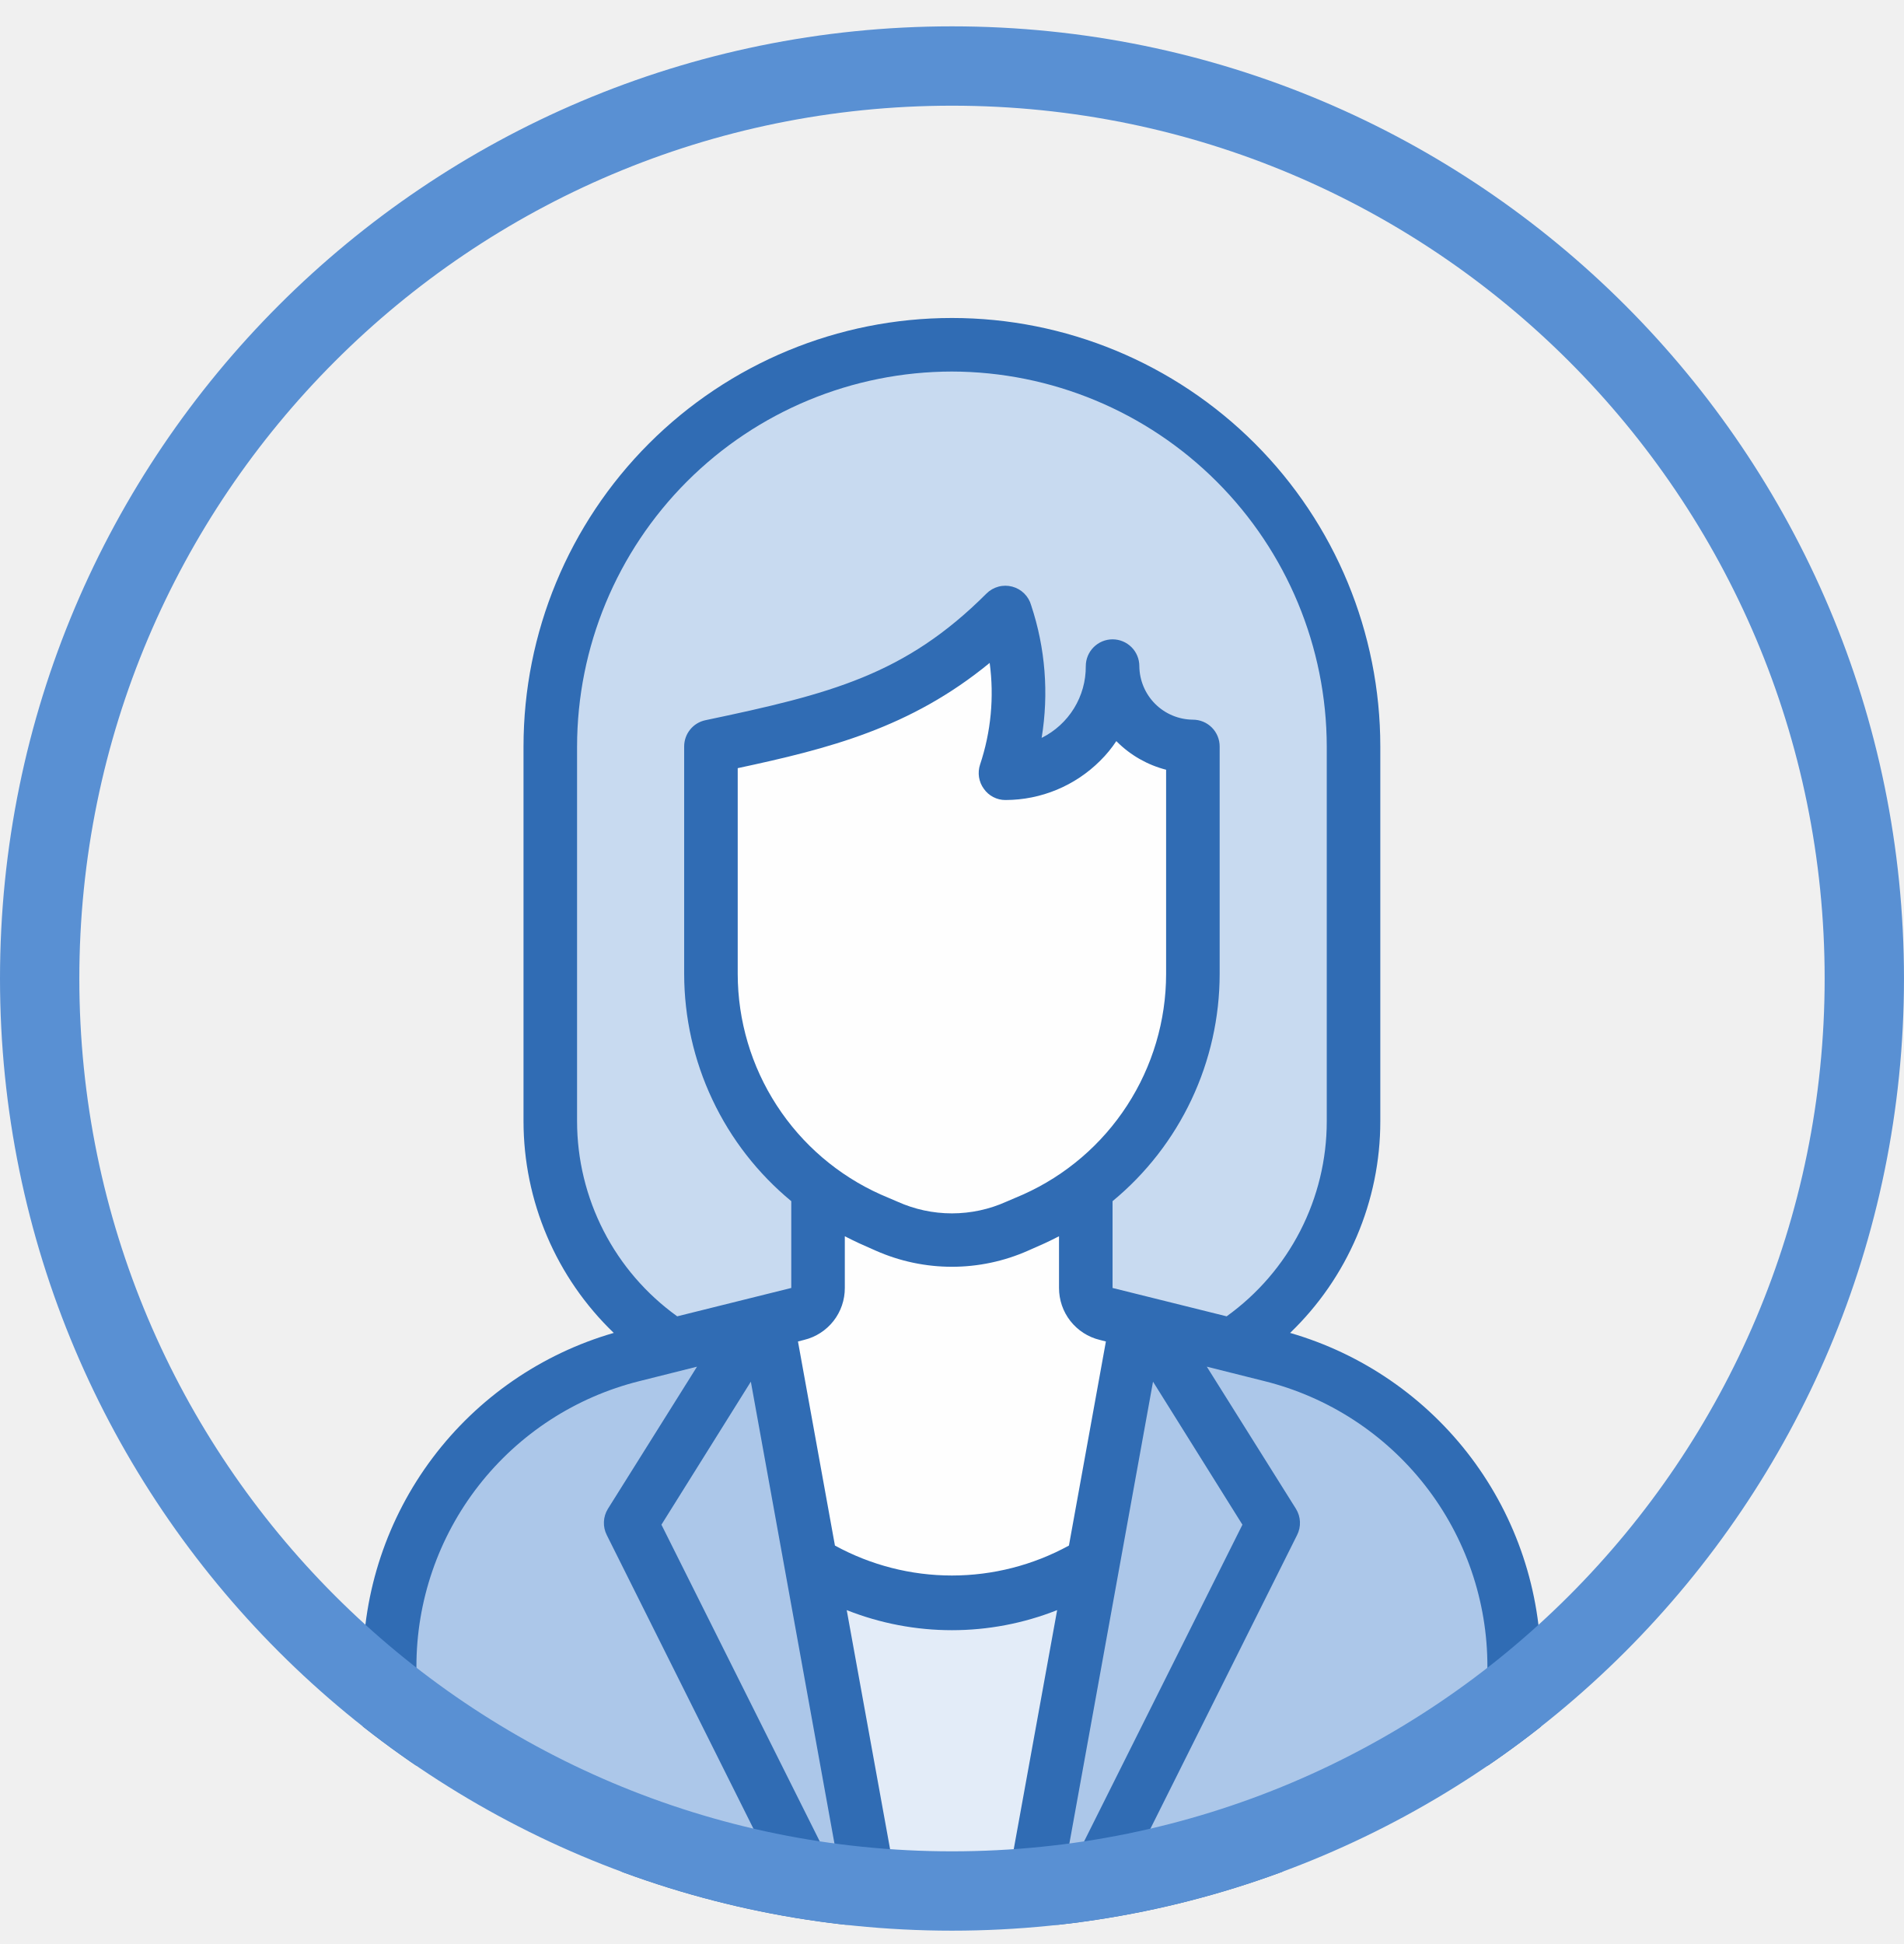
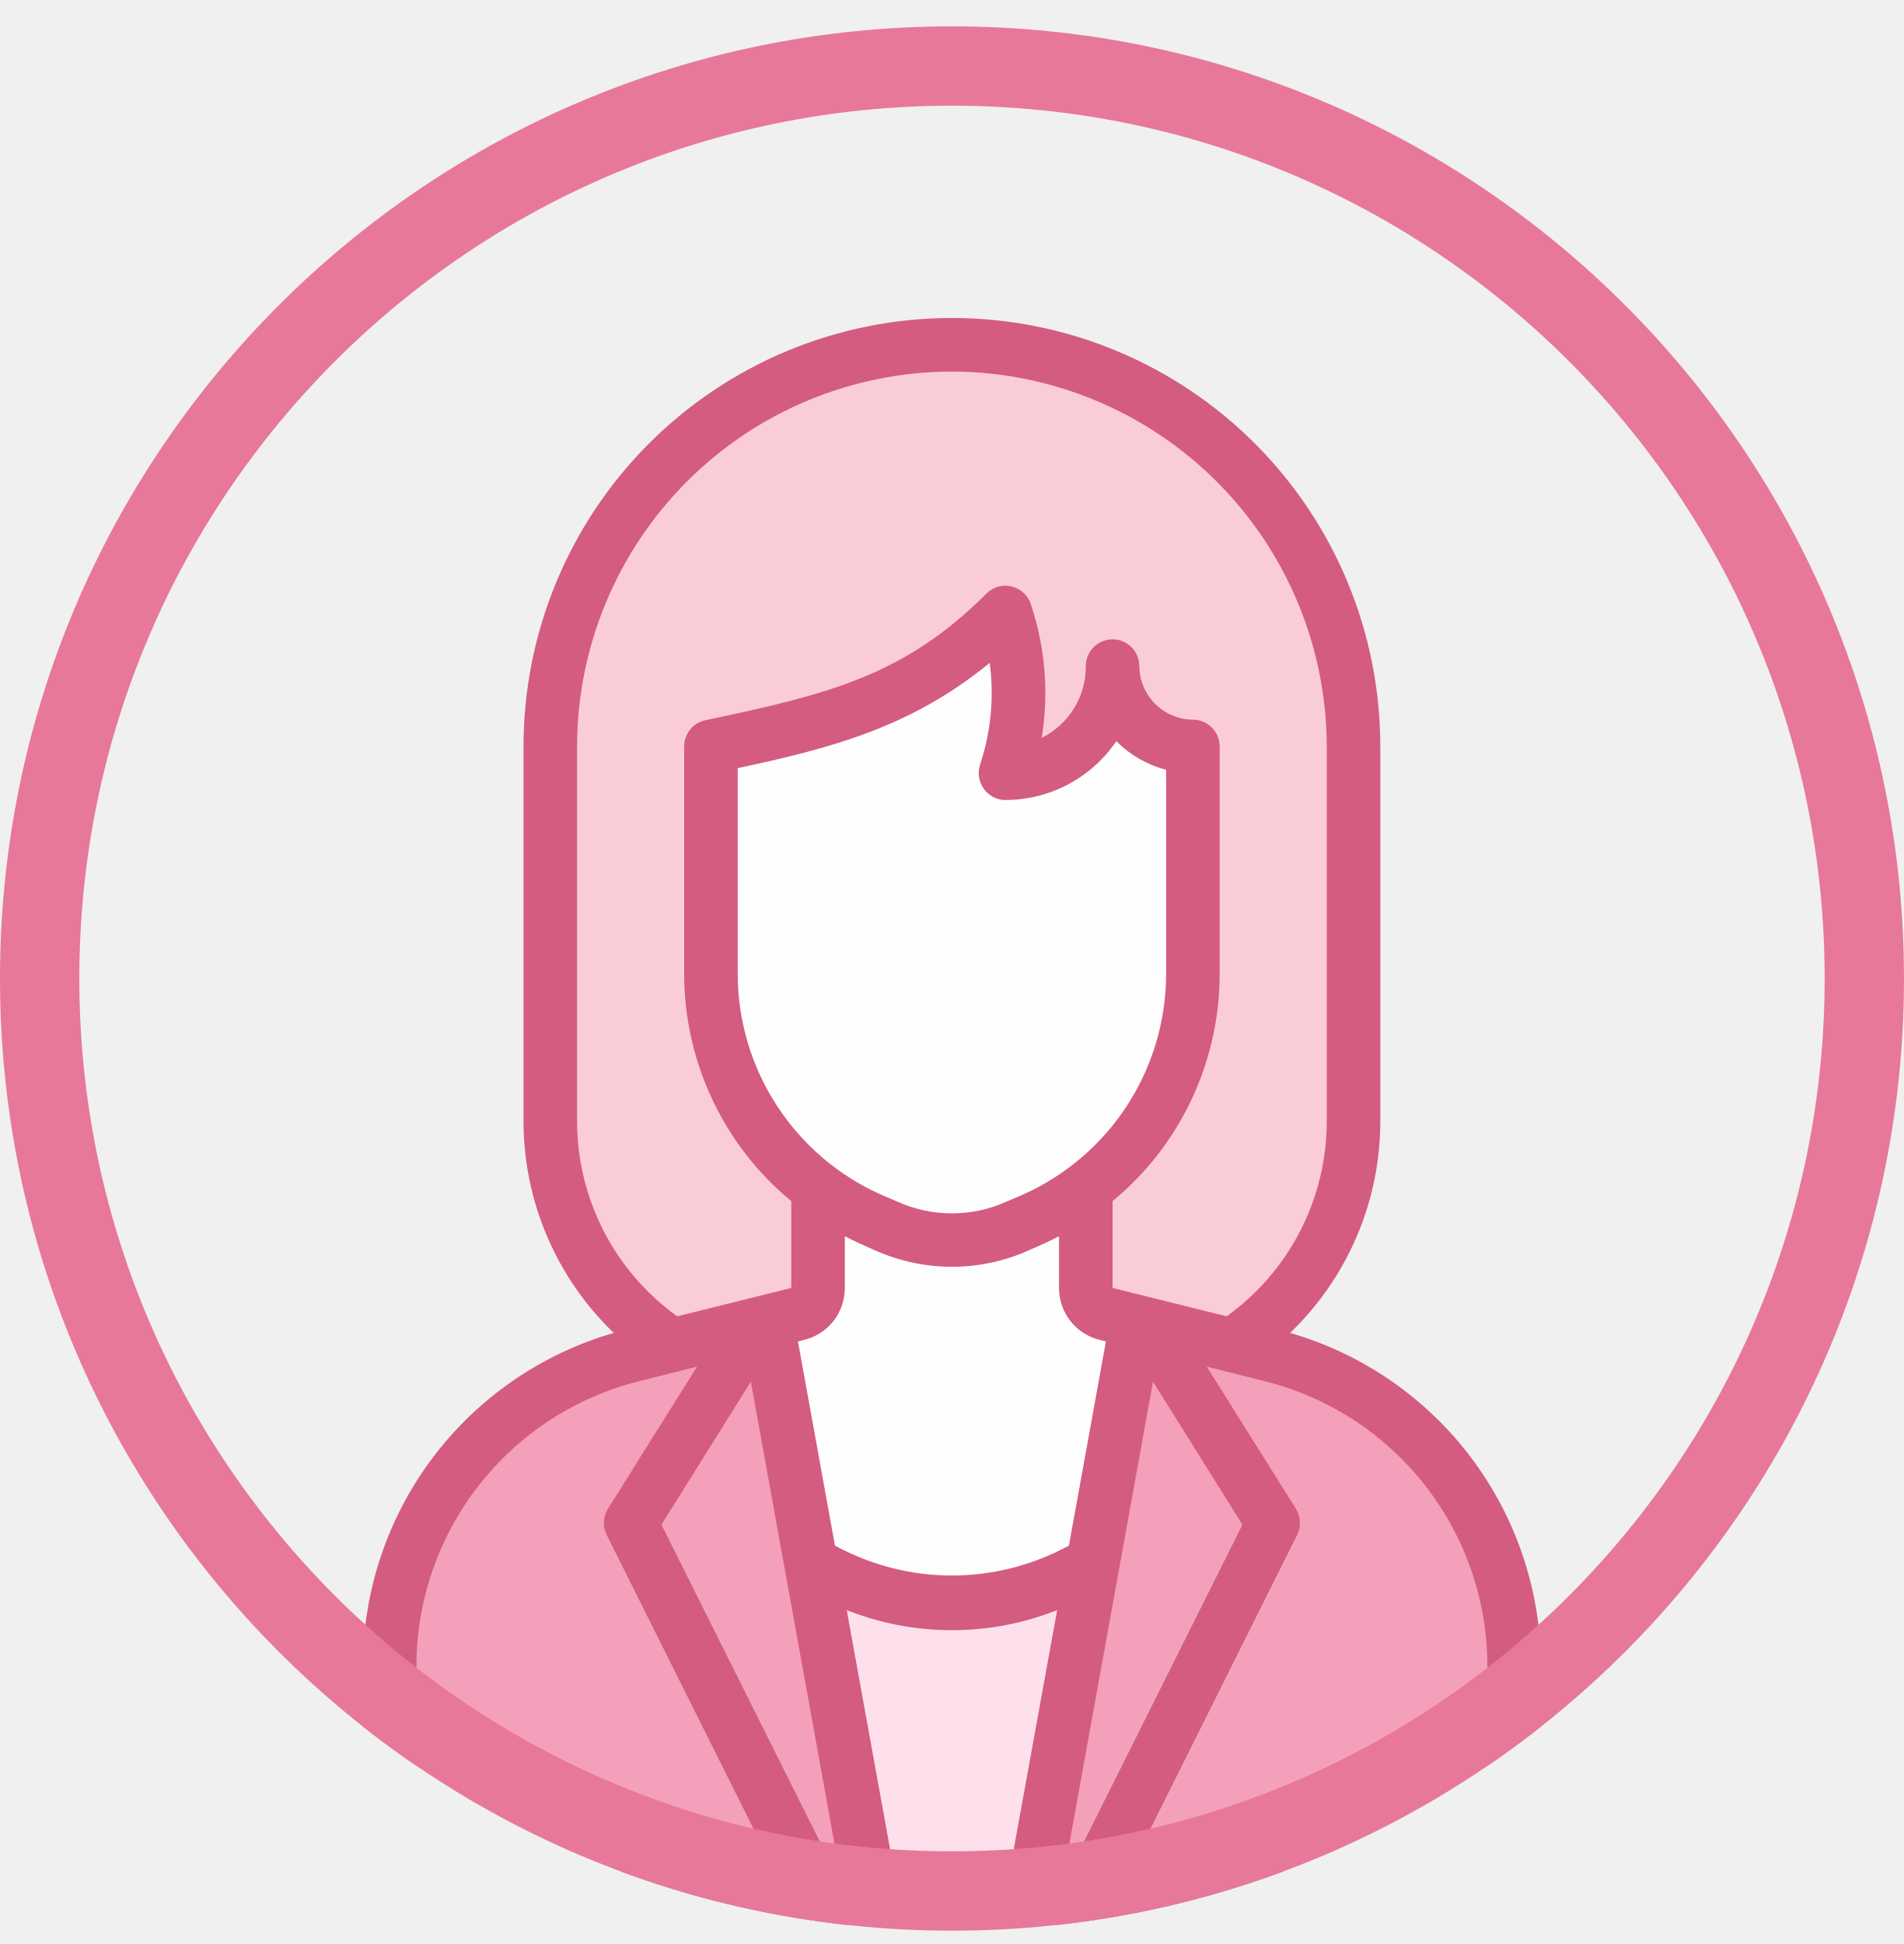
<svg xmlns="http://www.w3.org/2000/svg" width="48" height="49" viewBox="0 0 48 49" fill="none">
  <g clip-path="url(#clip0_4049_164235)">
    <path d="M14.399 34.865C10.079 35.825 9.399 40.465 9.599 42.665C12.199 44.065 18.839 46.985 24.599 47.465C30.359 47.945 35.799 44.865 37.799 43.265V39.665C37.799 37.265 34.799 36.065 33.599 34.865C32.639 33.905 29.199 33.265 27.599 33.065C27.199 32.265 26.639 30.425 27.599 29.465C28.559 28.505 29.599 26.665 29.999 25.865V19.265C29.399 18.465 28.199 16.985 28.199 17.465C28.199 17.945 26.599 19.265 25.799 19.865C25.599 19.665 25.319 19.025 25.799 18.065C26.279 17.105 25.599 16.065 25.199 15.665C25.199 15.265 24.959 14.825 23.999 16.265C23.039 17.705 19.599 18.865 17.999 19.265V23.465C17.999 27.305 19.599 29.465 20.399 30.065V32.465C20.199 32.865 18.719 33.905 14.399 34.865Z" fill="#FEFEFE" />
-     <path d="M13.799 28.265C13.799 30.665 15.399 32.865 16.199 33.665C19.079 33.185 20.199 32.665 20.399 32.465V30.065C19.799 29.465 18.479 27.785 17.999 25.865C17.519 23.945 17.799 20.665 17.999 19.265C18.999 18.865 21.359 17.945 22.799 17.465C24.599 16.865 24.599 15.065 25.199 16.265C25.799 17.465 25.199 19.865 25.799 19.865C26.279 19.865 27.599 18.265 28.199 17.465L29.399 18.665C29.599 18.665 29.999 19.625 29.999 23.465C29.999 27.305 28.399 29.065 27.599 29.465V33.065L31.799 33.665C32.399 32.865 33.719 30.905 34.199 29.465C34.679 28.025 34.399 21.265 34.199 18.065C33.999 15.065 31.799 8.945 24.599 8.465C17.399 7.985 14.399 14.265 13.799 17.465V28.265Z" fill="#C8DAF0" />
-     <path d="M20.398 39.665L22.198 46.865H26.398L27.598 39.065C26.998 39.465 25.318 40.265 23.398 40.265C21.478 40.265 20.598 39.865 20.398 39.665Z" fill="#E3ECF8" />
-     <path d="M28.799 33.065L25.799 47.465C30.119 46.985 35.999 44.065 38.399 42.665C37.999 41.065 36.959 37.505 35.999 36.065C35.039 34.625 30.799 33.465 28.799 33.065Z" fill="#ACC7E9" />
-     <path d="M19.199 33.065L22.199 47.465C17.879 46.985 11.999 44.065 9.599 42.665C9.999 41.065 11.039 37.505 11.999 36.065C12.959 34.625 17.199 33.465 19.199 33.065Z" fill="#ACC7E9" />
-     <path d="M32.524 33.597C33.242 32.907 33.814 32.08 34.205 31.163C34.596 30.247 34.798 29.261 34.798 28.265V18.815C34.798 15.951 33.661 13.204 31.635 11.178C29.61 9.153 26.863 8.015 23.998 8.015C21.134 8.015 18.387 9.153 16.362 11.178C14.336 13.204 13.198 15.951 13.198 18.815V28.265C13.199 29.261 13.401 30.247 13.792 31.163C14.183 32.08 14.755 32.907 15.473 33.597C13.649 34.125 12.045 35.231 10.904 36.749C9.763 38.267 9.147 40.116 9.148 42.015V47.84C9.148 48.019 9.22 48.191 9.346 48.317C9.473 48.444 9.644 48.515 9.823 48.515H38.173C38.352 48.515 38.524 48.444 38.651 48.317C38.777 48.191 38.848 48.019 38.848 47.84V42.015C38.85 40.116 38.234 38.267 37.093 36.749C35.952 35.231 34.348 34.125 32.524 33.597ZM14.548 28.265V18.815C14.551 16.309 15.548 13.908 17.319 12.136C19.091 10.364 21.493 9.368 23.998 9.365C26.503 9.371 28.903 10.368 30.674 12.139C32.445 13.91 33.443 16.311 33.448 18.815V28.265C33.448 29.226 33.218 30.172 32.779 31.027C32.34 31.881 31.704 32.619 30.924 33.179L28.048 32.464V30.276C28.892 29.58 29.571 28.706 30.038 27.716C30.505 26.727 30.747 25.646 30.748 24.552V18.815C30.748 18.636 30.677 18.464 30.551 18.338C30.424 18.211 30.253 18.14 30.073 18.14C29.716 18.137 29.374 17.994 29.122 17.742C28.869 17.489 28.726 17.147 28.723 16.79C28.723 16.611 28.652 16.439 28.526 16.313C28.399 16.186 28.227 16.115 28.048 16.115C27.869 16.115 27.698 16.186 27.571 16.313C27.445 16.439 27.373 16.611 27.373 16.79C27.376 17.166 27.273 17.534 27.076 17.854C26.879 18.174 26.596 18.432 26.26 18.599C26.444 17.48 26.354 16.334 25.996 15.258C25.965 15.144 25.904 15.041 25.82 14.958C25.736 14.875 25.632 14.816 25.518 14.786C25.404 14.756 25.284 14.756 25.17 14.787C25.056 14.818 24.953 14.877 24.869 14.961C22.817 17.013 20.934 17.492 17.782 18.154C17.631 18.186 17.495 18.269 17.398 18.39C17.301 18.51 17.248 18.66 17.248 18.815V24.552C17.25 25.646 17.492 26.727 17.959 27.716C18.425 28.706 19.105 29.58 19.948 30.276V32.464L17.073 33.179C16.293 32.619 15.656 31.881 15.218 31.027C14.779 30.172 14.549 29.226 14.548 28.265ZM27.724 33.773L27.88 33.813L26.948 38.957C26.044 39.452 25.029 39.712 23.998 39.712C22.967 39.712 21.953 39.452 21.049 38.957L20.117 33.813L20.272 33.773C20.566 33.702 20.826 33.534 21.013 33.296C21.199 33.059 21.299 32.765 21.298 32.464V31.161C21.42 31.221 21.535 31.282 21.656 31.336L22.081 31.525C22.685 31.792 23.338 31.93 23.998 31.93C24.659 31.93 25.312 31.792 25.915 31.525L26.341 31.336C26.462 31.282 26.577 31.221 26.698 31.161V32.464C26.698 32.765 26.798 33.059 26.984 33.296C27.171 33.534 27.431 33.702 27.724 33.773ZM25.794 30.108L25.369 30.29C24.938 30.484 24.471 30.584 23.998 30.584C23.526 30.584 23.059 30.484 22.628 30.29L22.203 30.108C21.131 29.628 20.22 28.848 19.581 27.862C18.941 26.877 18.6 25.727 18.598 24.552V19.362C20.9 18.869 22.952 18.349 24.95 16.709C25.066 17.571 24.983 18.449 24.707 19.274C24.674 19.375 24.665 19.483 24.681 19.589C24.698 19.695 24.739 19.795 24.802 19.881C24.863 19.969 24.945 20.041 25.04 20.09C25.135 20.14 25.241 20.166 25.348 20.165C26.245 20.164 27.104 19.807 27.738 19.173C27.89 19.023 28.025 18.858 28.143 18.68L28.163 18.7C28.505 19.04 28.932 19.282 29.398 19.402V24.552C29.397 25.727 29.055 26.877 28.416 27.862C27.777 28.848 26.866 29.628 25.794 30.108ZM10.498 47.165V42.015C10.496 40.359 11.049 38.749 12.068 37.444C13.087 36.139 14.514 35.212 16.121 34.812L17.572 34.448L15.325 38.032C15.264 38.131 15.229 38.244 15.225 38.359C15.22 38.475 15.245 38.59 15.298 38.694L19.53 47.165H10.498ZM21.042 47.165L16.675 38.431L18.929 34.826L21.163 47.165H21.042ZM25.456 47.165H22.54L21.346 40.584C23.05 41.259 24.947 41.259 26.651 40.584L25.456 47.165ZM26.833 47.165L29.068 34.826L31.322 38.431L26.955 47.165H26.833ZM37.498 47.165H28.467L32.699 38.694C32.752 38.59 32.777 38.475 32.772 38.359C32.768 38.244 32.733 38.131 32.672 38.032L30.424 34.448L31.876 34.812C33.483 35.212 34.91 36.139 35.929 37.444C36.948 38.749 37.501 40.359 37.498 42.015V47.165Z" fill="#306CB4" />
-     <path fill-rule="evenodd" clip-rule="evenodd" d="M24 46.664C36.15 46.664 46 36.815 46 24.664C46 12.514 36.15 2.664 24 2.664C11.85 2.664 2 12.514 2 24.664C2 36.815 11.85 46.664 24 46.664ZM24 48.664C37.255 48.664 48 37.919 48 24.664C48 11.409 37.255 0.664 24 0.664C10.745 0.664 0 11.409 0 24.664C0 37.919 10.745 48.664 24 48.664Z" fill="#5990D3" />
+     <path d="M13.799 28.265C13.799 30.665 15.399 32.865 16.199 33.665C19.079 33.185 20.199 32.665 20.399 32.465V30.065C19.799 29.465 18.479 27.785 17.999 25.865C17.519 23.945 17.799 20.665 17.999 19.265C18.999 18.865 21.359 17.945 22.799 17.465C24.599 16.865 24.599 15.065 25.199 16.265C25.799 17.465 25.199 19.865 25.799 19.865C26.279 19.865 27.599 18.265 28.199 17.465L29.399 18.665C29.599 18.665 29.999 19.625 29.999 23.465C29.999 27.305 28.399 29.065 27.599 29.465V33.065L31.799 33.665C32.399 32.865 33.719 30.905 34.199 29.465C34.679 28.025 34.399 21.265 34.199 18.065C33.999 15.065 31.799 8.945 24.599 8.465C17.399 7.985 14.399 14.265 13.799 17.465V28.265Z" fill="#FACCD8" />
+     <path d="M20.398 39.665L22.198 46.865H26.398L27.598 39.065C26.998 39.465 25.318 40.265 23.398 40.265C21.478 40.265 20.598 39.865 20.398 39.665Z" fill="#FDE0EC" />
+     <path d="M28.799 33.065L25.799 47.465C30.119 46.985 35.999 44.065 38.399 42.665C37.999 41.065 36.959 37.505 35.999 36.065C35.039 34.625 30.799 33.465 28.799 33.065Z" fill="#F4A0BB" />
+     <path d="M19.199 33.065L22.199 47.465C17.879 46.985 11.999 44.065 9.599 42.665C9.999 41.065 11.039 37.505 11.999 36.065C12.959 34.625 17.199 33.465 19.199 33.065Z" fill="#F4A0BB" />
+     <path d="M32.524 33.597C33.242 32.907 33.814 32.08 34.205 31.163C34.596 30.247 34.798 29.261 34.798 28.265V18.815C34.798 15.951 33.661 13.204 31.635 11.178C29.61 9.153 26.863 8.015 23.998 8.015C21.134 8.015 18.387 9.153 16.362 11.178C14.336 13.204 13.198 15.951 13.198 18.815V28.265C13.199 29.261 13.401 30.247 13.792 31.163C14.183 32.08 14.755 32.907 15.473 33.597C13.649 34.125 12.045 35.231 10.904 36.749C9.763 38.267 9.147 40.116 9.148 42.015V47.84C9.148 48.019 9.22 48.191 9.346 48.317C9.473 48.444 9.644 48.515 9.823 48.515H38.173C38.352 48.515 38.524 48.444 38.651 48.317C38.777 48.191 38.848 48.019 38.848 47.84V42.015C38.85 40.116 38.234 38.267 37.093 36.749C35.952 35.231 34.348 34.125 32.524 33.597ZM14.548 28.265V18.815C14.551 16.309 15.548 13.908 17.319 12.136C19.091 10.364 21.493 9.368 23.998 9.365C26.503 9.371 28.903 10.368 30.674 12.139C32.445 13.91 33.443 16.311 33.448 18.815V28.265C33.448 29.226 33.218 30.172 32.779 31.027C32.34 31.881 31.704 32.619 30.924 33.179L28.048 32.464V30.276C28.892 29.58 29.571 28.706 30.038 27.716C30.505 26.727 30.747 25.646 30.748 24.552V18.815C30.748 18.636 30.677 18.464 30.551 18.338C30.424 18.211 30.253 18.14 30.073 18.14C29.716 18.137 29.374 17.994 29.122 17.742C28.869 17.489 28.726 17.147 28.723 16.79C28.723 16.611 28.652 16.439 28.526 16.313C28.399 16.186 28.227 16.115 28.048 16.115C27.869 16.115 27.698 16.186 27.571 16.313C27.445 16.439 27.373 16.611 27.373 16.79C27.376 17.166 27.273 17.534 27.076 17.854C26.879 18.174 26.596 18.432 26.26 18.599C26.444 17.48 26.354 16.334 25.996 15.258C25.965 15.144 25.904 15.041 25.82 14.958C25.736 14.875 25.632 14.816 25.518 14.786C25.404 14.756 25.284 14.756 25.17 14.787C25.056 14.818 24.953 14.877 24.869 14.961C22.817 17.013 20.934 17.492 17.782 18.154C17.631 18.186 17.495 18.269 17.398 18.39C17.301 18.51 17.248 18.66 17.248 18.815V24.552C17.25 25.646 17.492 26.727 17.959 27.716C18.425 28.706 19.105 29.58 19.948 30.276V32.464L17.073 33.179C16.293 32.619 15.656 31.881 15.218 31.027C14.779 30.172 14.549 29.226 14.548 28.265ZM27.724 33.773L27.88 33.813L26.948 38.957C26.044 39.452 25.029 39.712 23.998 39.712C22.967 39.712 21.953 39.452 21.049 38.957L20.117 33.813L20.272 33.773C20.566 33.702 20.826 33.534 21.013 33.296C21.199 33.059 21.299 32.765 21.298 32.464V31.161C21.42 31.221 21.535 31.282 21.656 31.336L22.081 31.525C22.685 31.792 23.338 31.93 23.998 31.93C24.659 31.93 25.312 31.792 25.915 31.525L26.341 31.336C26.462 31.282 26.577 31.221 26.698 31.161V32.464C26.698 32.765 26.798 33.059 26.984 33.296C27.171 33.534 27.431 33.702 27.724 33.773ZM25.794 30.108L25.369 30.29C24.938 30.484 24.471 30.584 23.998 30.584C23.526 30.584 23.059 30.484 22.628 30.29L22.203 30.108C21.131 29.628 20.22 28.848 19.581 27.862C18.941 26.877 18.6 25.727 18.598 24.552V19.362C20.9 18.869 22.952 18.349 24.95 16.709C25.066 17.571 24.983 18.449 24.707 19.274C24.674 19.375 24.665 19.483 24.681 19.589C24.698 19.695 24.739 19.795 24.802 19.881C24.863 19.969 24.945 20.041 25.04 20.09C25.135 20.14 25.241 20.166 25.348 20.165C26.245 20.164 27.104 19.807 27.738 19.173C27.89 19.023 28.025 18.858 28.143 18.68L28.163 18.7C28.505 19.04 28.932 19.282 29.398 19.402V24.552C29.397 25.727 29.055 26.877 28.416 27.862C27.777 28.848 26.866 29.628 25.794 30.108ZM10.498 47.165V42.015C10.496 40.359 11.049 38.749 12.068 37.444C13.087 36.139 14.514 35.212 16.121 34.812L17.572 34.448L15.325 38.032C15.264 38.131 15.229 38.244 15.225 38.359C15.22 38.475 15.245 38.59 15.298 38.694L19.53 47.165H10.498ZM21.042 47.165L16.675 38.431L18.929 34.826L21.163 47.165H21.042ZM25.456 47.165H22.54L21.346 40.584C23.05 41.259 24.947 41.259 26.651 40.584L25.456 47.165ZM26.833 47.165L29.068 34.826L31.322 38.431L26.955 47.165H26.833ZM37.498 47.165H28.467L32.699 38.694C32.752 38.59 32.777 38.475 32.772 38.359C32.768 38.244 32.733 38.131 32.672 38.032L30.424 34.448L31.876 34.812C33.483 35.212 34.91 36.139 35.929 37.444C36.948 38.749 37.501 40.359 37.498 42.015V47.165Z" fill="#D45C80" />
+     <path fill-rule="evenodd" clip-rule="evenodd" d="M24 46.664C36.15 46.664 46 36.815 46 24.664C46 12.514 36.15 2.664 24 2.664C11.85 2.664 2 12.514 2 24.664C2 36.815 11.85 46.664 24 46.664ZM24 48.664C37.255 48.664 48 37.919 48 24.664C48 11.409 37.255 0.664 24 0.664C10.745 0.664 0 11.409 0 24.664C0 37.919 10.745 48.664 24 48.664Z" fill="#E8789A" />
  </g>
  <defs>
    <clipPath id="clip0_4049_164235">
      <path d="M0 24.664C0 11.409 10.745 0.664 24 0.664C37.255 0.664 48 11.409 48 24.664C48 37.919 37.255 48.664 24 48.664C10.745 48.664 0 37.919 0 24.664Z" fill="white" />
    </clipPath>
  </defs>
</svg>
